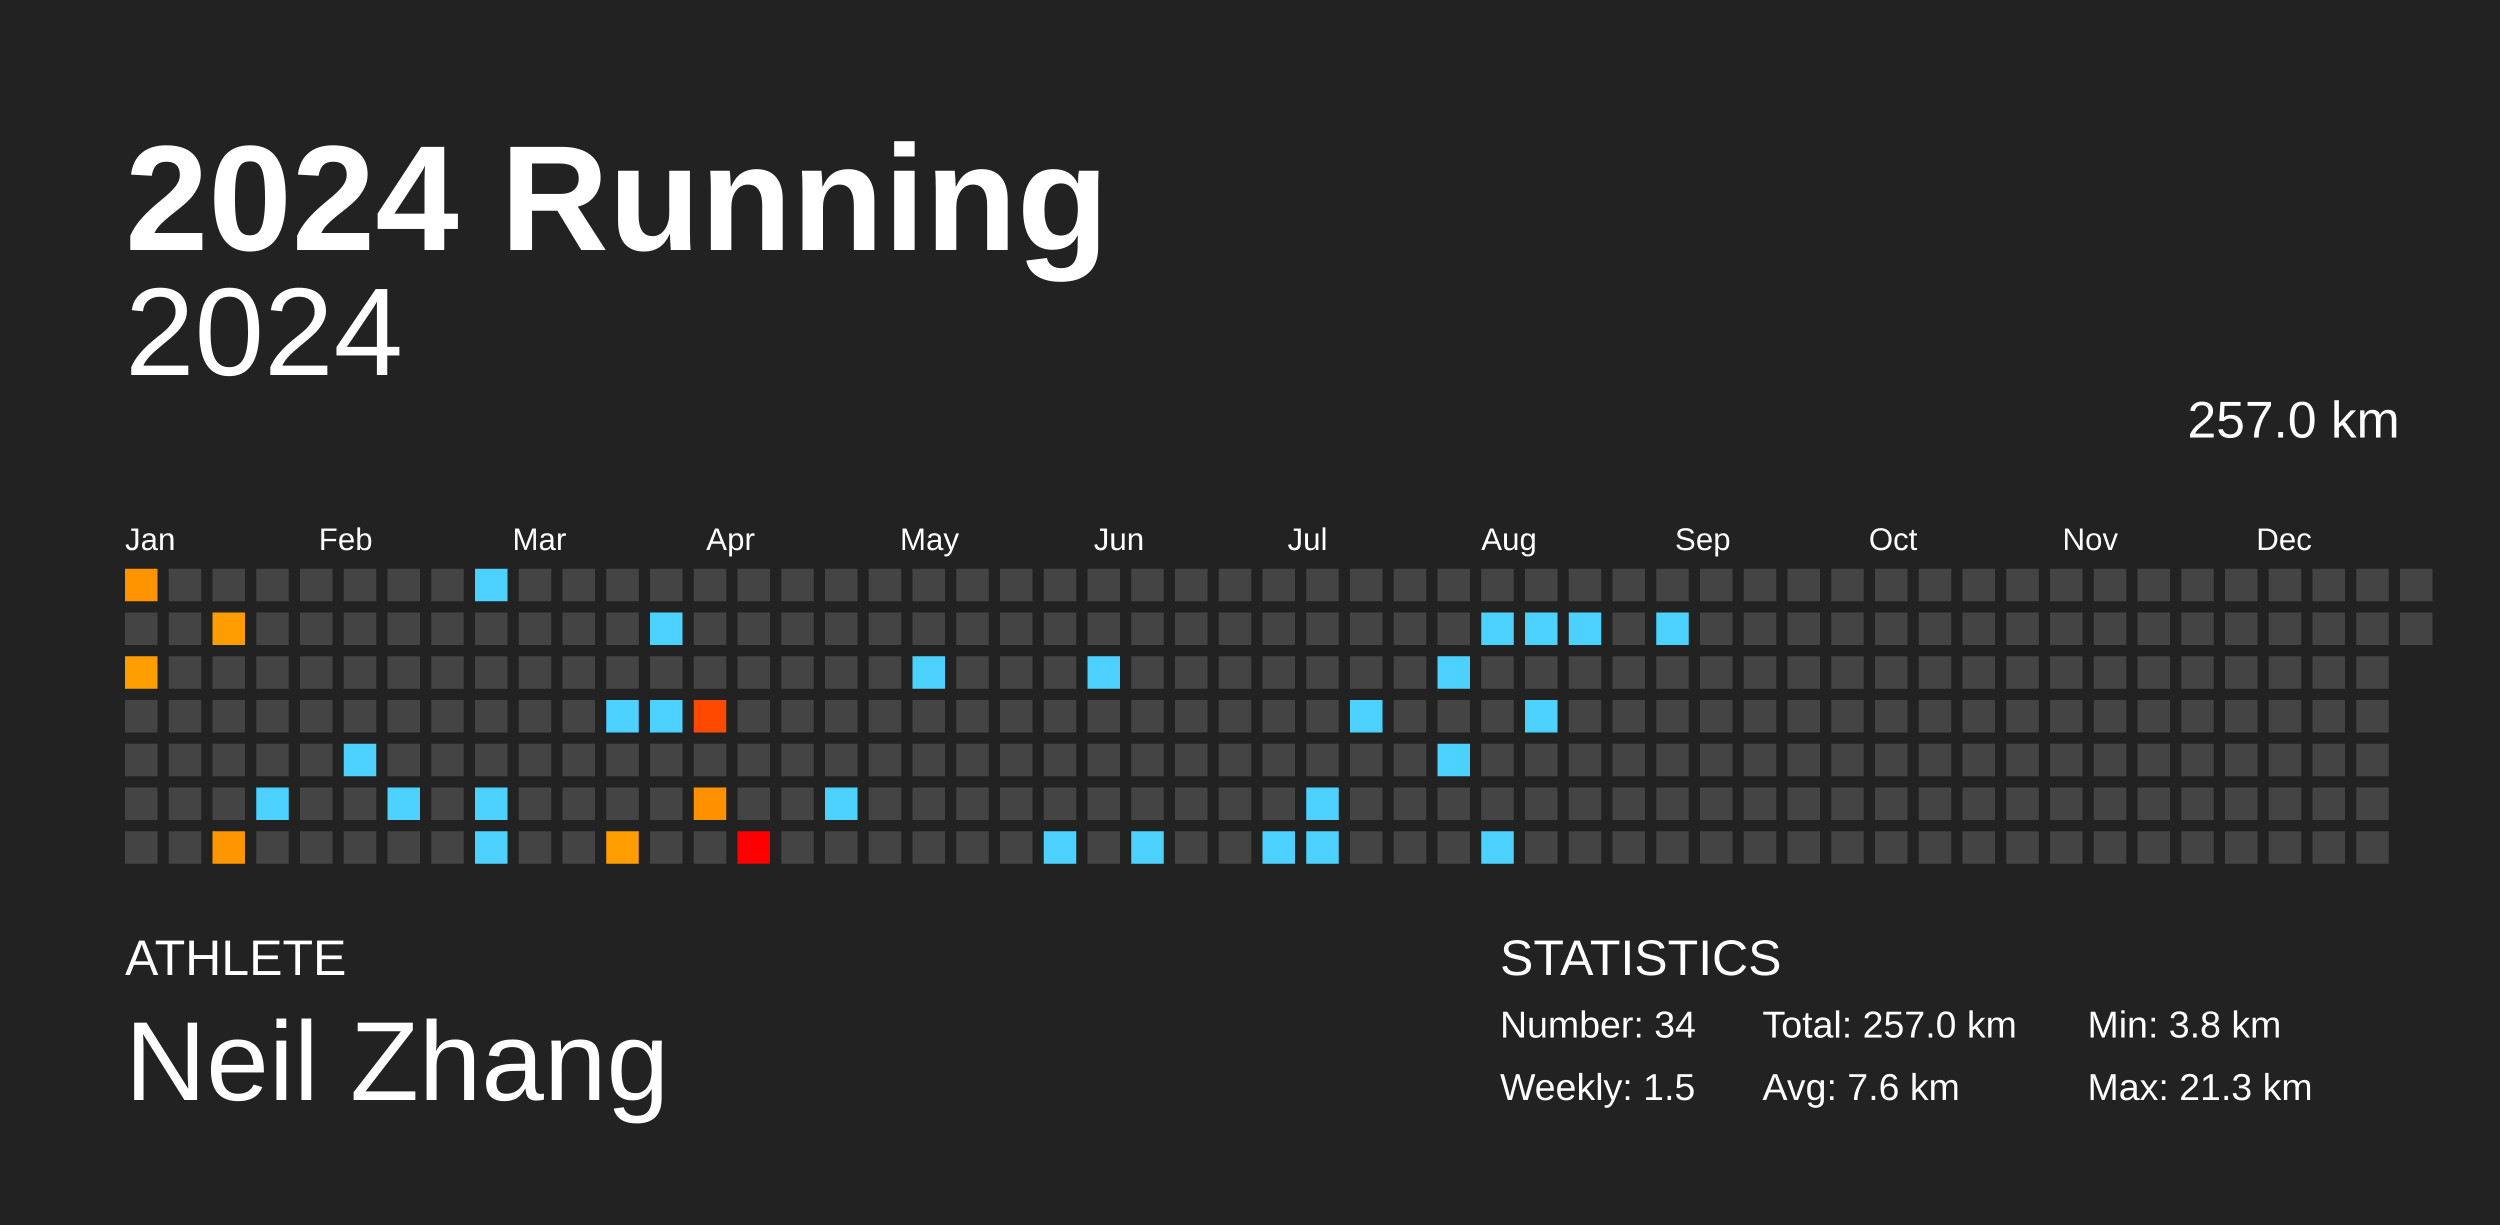
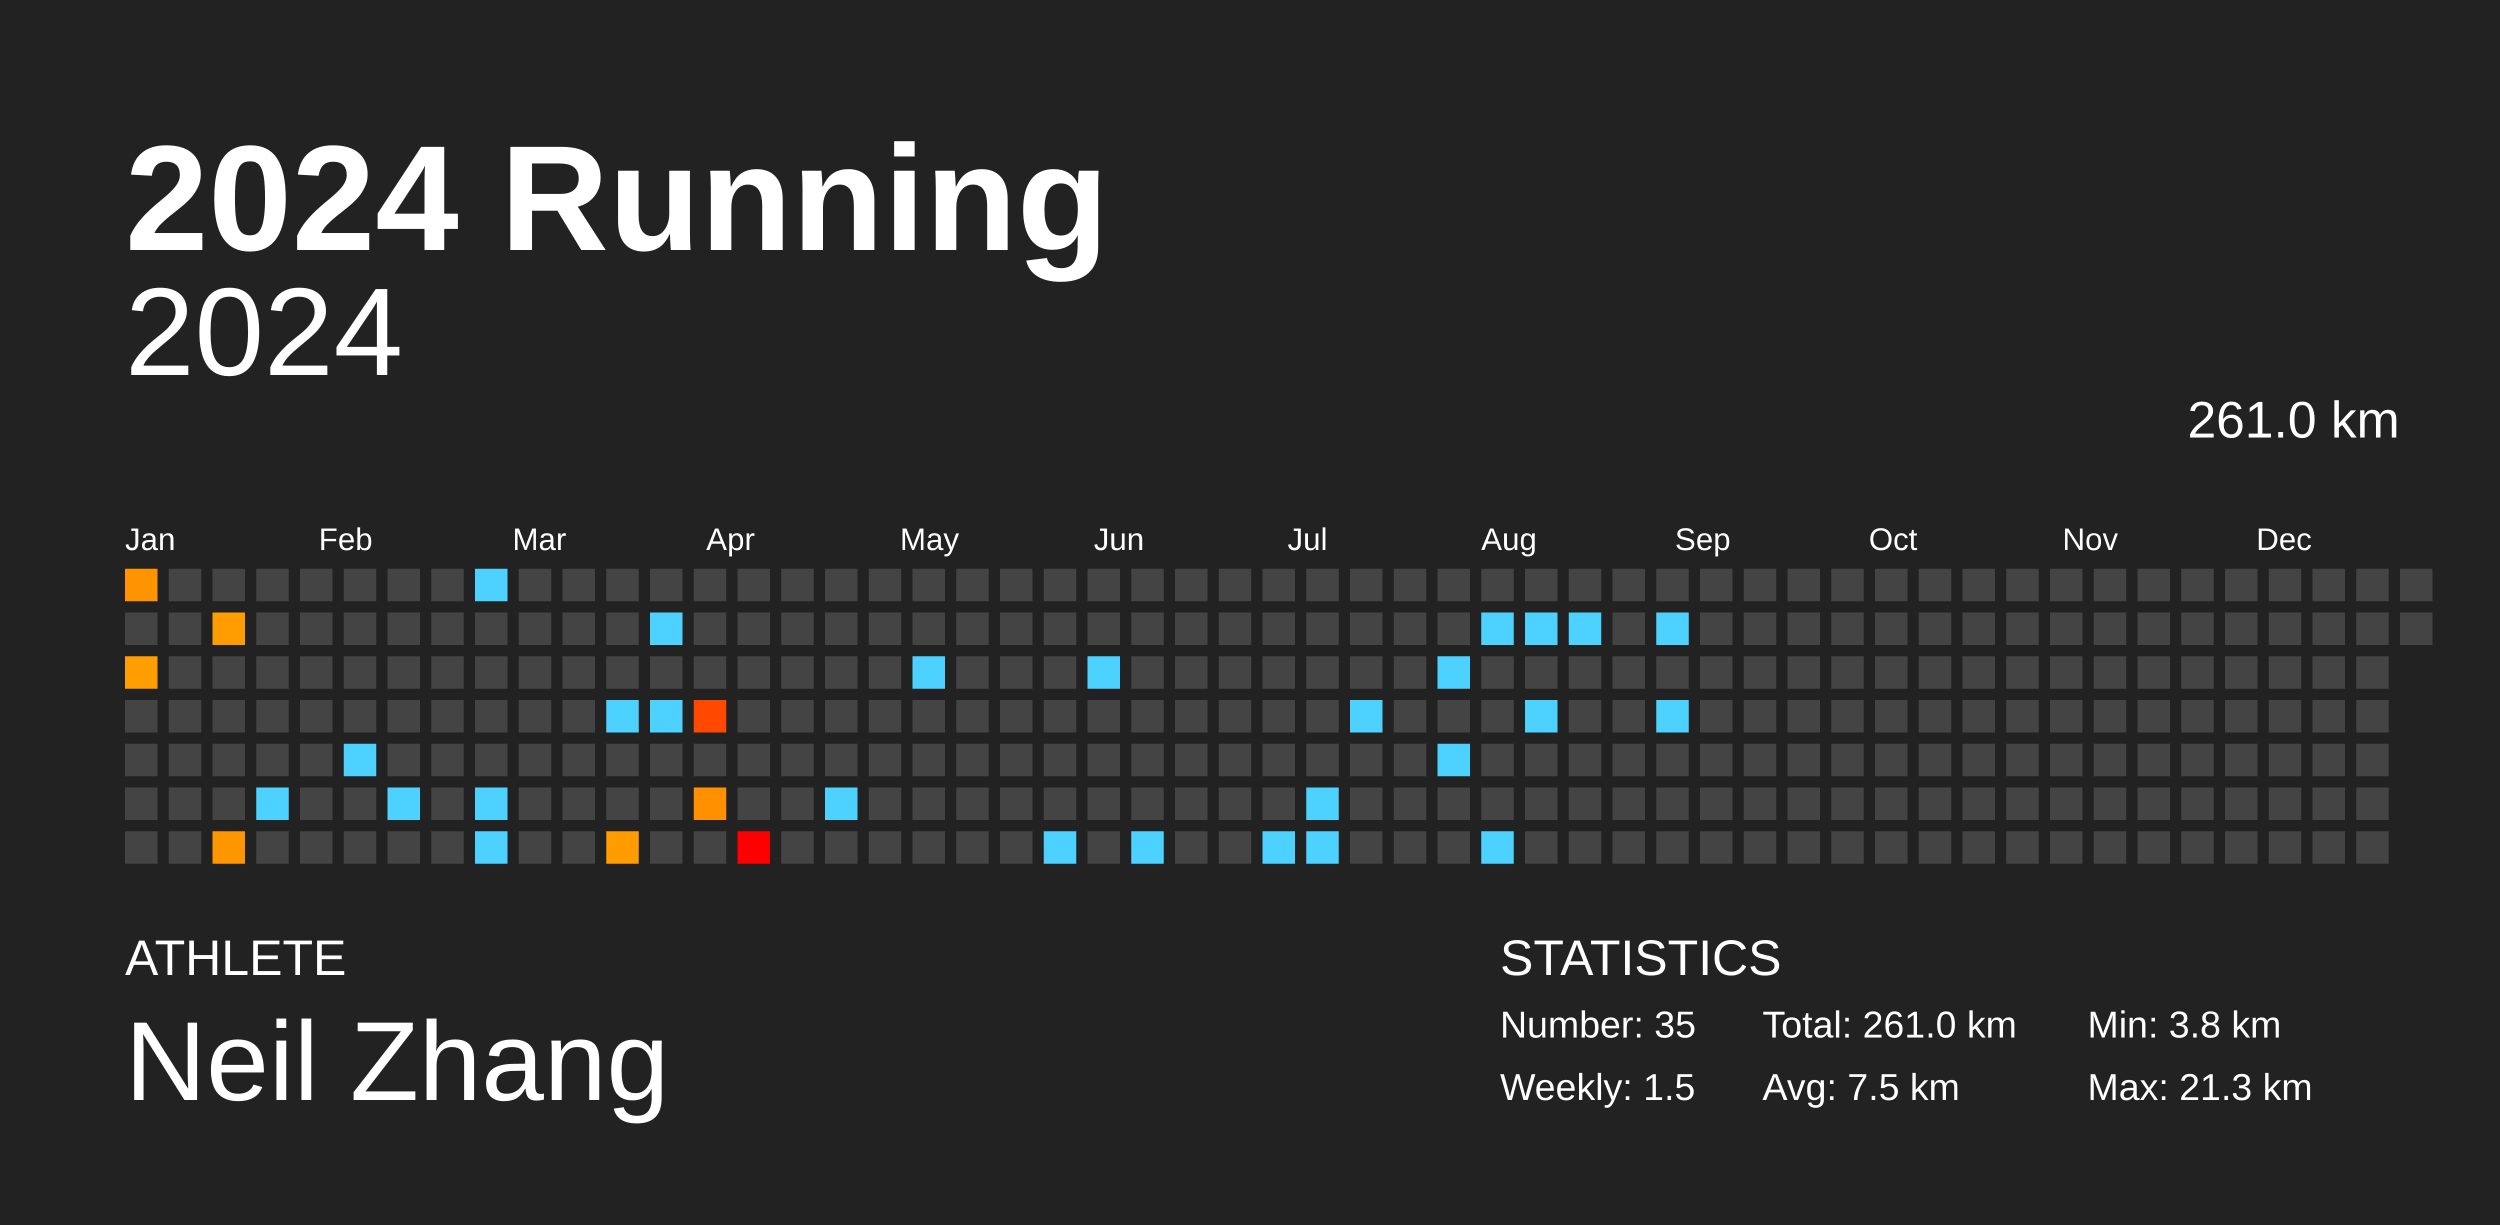
<svg xmlns="http://www.w3.org/2000/svg" baseProfile="full" height="98mm" version="1.1" viewBox="0,0,200,98" width="200mm">
  <defs />
  <rect fill="#222222" height="98" width="200" x="0" y="0" />
  <text fill="#FFFFFF" style="font-size:12px; font-family:Arial; font-weight:bold;" x="10" y="20">2024 Running</text>
  <text fill="#FFFFFF" style="font-size:4px; font-family:Arial" x="10" y="78">ATHLETE</text>
  <text fill="#FFFFFF" style="font-size:9px; font-family:Arial" x="10" y="88">Neil Zhang</text>
  <text fill="#FFFFFF" style="font-size:4px; font-family:Arial" x="120" y="78">STATISTICS</text>
-   <text fill="#FFFFFF" style="font-size:3px; font-family:Arial" x="120" y="83">Number: 34</text>
+   <text fill="#FFFFFF" style="font-size:3px; font-family:Arial" x="120" y="83">Number: 35</text>
  <text fill="#FFFFFF" style="font-size:3px; font-family:Arial" x="120" y="88">Weekly: 1.5</text>
-   <text fill="#FFFFFF" style="font-size:3px; font-family:Arial" x="141" y="83">Total: 257.0 km</text>
-   <text fill="#FFFFFF" style="font-size:3px; font-family:Arial" x="141" y="88">Avg: 7.6 km</text>
+   <text fill="#FFFFFF" style="font-size:3px; font-family:Arial" x="141" y="83">Total: 261.0 km</text>
+   <text fill="#FFFFFF" style="font-size:3px; font-family:Arial" x="141" y="88">Avg: 7.5 km</text>
  <text fill="#FFFFFF" style="font-size:3px; font-family:Arial" x="167" y="83">Min: 3.8 km</text>
  <text fill="#FFFFFF" style="font-size:3px; font-family:Arial" x="167" y="88">Max: 21.3 km</text>
  <text alignment-baseline="hanging" fill="#FFFFFF" style="font-size:10.0px; font-family:Arial;" x="10" y="30">2024</text>
-   <text alignment-baseline="hanging" fill="#FFFFFF" style="font-size:4.125px; font-family:Arial;" x="175" y="35">257.0 km</text>
+   <text alignment-baseline="hanging" fill="#FFFFFF" style="font-size:4.125px; font-family:Arial;" x="175" y="35">261.0 km</text>
  <text fill="#FFFFFF" style="font-size:2.5px; font-family:Arial" x="10.0" y="44">Jan</text>
  <text fill="#FFFFFF" style="font-size:2.5px; font-family:Arial" x="25.5" y="44">Feb</text>
  <text fill="#FFFFFF" style="font-size:2.5px; font-family:Arial" x="41.0" y="44">Mar</text>
  <text fill="#FFFFFF" style="font-size:2.5px; font-family:Arial" x="56.5" y="44">Apr</text>
  <text fill="#FFFFFF" style="font-size:2.5px; font-family:Arial" x="72.0" y="44">May</text>
  <text fill="#FFFFFF" style="font-size:2.5px; font-family:Arial" x="87.5" y="44">Jun</text>
  <text fill="#FFFFFF" style="font-size:2.5px; font-family:Arial" x="103.0" y="44">Jul</text>
  <text fill="#FFFFFF" style="font-size:2.5px; font-family:Arial" x="118.5" y="44">Aug</text>
  <text fill="#FFFFFF" style="font-size:2.5px; font-family:Arial" x="134.0" y="44">Sep</text>
  <text fill="#FFFFFF" style="font-size:2.5px; font-family:Arial" x="149.5" y="44">Oct</text>
  <text fill="#FFFFFF" style="font-size:2.5px; font-family:Arial" x="165.0" y="44">Nov</text>
  <text fill="#FFFFFF" style="font-size:2.5px; font-family:Arial" x="180.5" y="44">Dec</text>
  <rect fill="#ff9300" height="2.6" width="2.6" x="10.0" y="45.5" />
  <rect fill="#444444" height="2.6" width="2.6" x="10.0" y="49.0" />
  <rect fill="#ff9e00" height="2.6" width="2.6" x="10.0" y="52.5" />
  <rect fill="#444444" height="2.6" width="2.6" x="10.0" y="56.0" />
  <rect fill="#444444" height="2.6" width="2.6" x="10.0" y="59.5" />
  <rect fill="#444444" height="2.6" width="2.6" x="10.0" y="63.0" />
  <rect fill="#444444" height="2.6" width="2.6" x="10.0" y="66.5" />
  <rect fill="#444444" height="2.6" width="2.6" x="13.5" y="45.5" />
  <rect fill="#444444" height="2.6" width="2.6" x="13.5" y="49.0" />
  <rect fill="#444444" height="2.6" width="2.6" x="13.5" y="52.5" />
  <rect fill="#444444" height="2.6" width="2.6" x="13.5" y="56.0" />
  <rect fill="#444444" height="2.6" width="2.6" x="13.5" y="59.5" />
  <rect fill="#444444" height="2.6" width="2.6" x="13.5" y="63.0" />
  <rect fill="#444444" height="2.6" width="2.6" x="13.5" y="66.5" />
  <rect fill="#444444" height="2.6" width="2.6" x="17.0" y="45.5" />
  <rect fill="#ff9c00" height="2.6" width="2.6" x="17.0" y="49.0" />
  <rect fill="#444444" height="2.6" width="2.6" x="17.0" y="52.5" />
  <rect fill="#444444" height="2.6" width="2.6" x="17.0" y="56.0" />
  <rect fill="#444444" height="2.6" width="2.6" x="17.0" y="59.5" />
  <rect fill="#444444" height="2.6" width="2.6" x="17.0" y="63.0" />
  <rect fill="#ff9600" height="2.6" width="2.6" x="17.0" y="66.5" />
  <rect fill="#444444" height="2.6" width="2.6" x="20.5" y="45.5" />
  <rect fill="#444444" height="2.6" width="2.6" x="20.5" y="49.0" />
  <rect fill="#444444" height="2.6" width="2.6" x="20.5" y="52.5" />
  <rect fill="#444444" height="2.6" width="2.6" x="20.5" y="56.0" />
  <rect fill="#444444" height="2.6" width="2.6" x="20.5" y="59.5" />
  <rect fill="#4dd2ff" height="2.6" width="2.6" x="20.5" y="63.0" />
  <rect fill="#444444" height="2.6" width="2.6" x="20.5" y="66.5" />
  <rect fill="#444444" height="2.6" width="2.6" x="24.0" y="45.5" />
  <rect fill="#444444" height="2.6" width="2.6" x="24.0" y="49.0" />
  <rect fill="#444444" height="2.6" width="2.6" x="24.0" y="52.5" />
  <rect fill="#444444" height="2.6" width="2.6" x="24.0" y="56.0" />
  <rect fill="#444444" height="2.6" width="2.6" x="24.0" y="59.5" />
  <rect fill="#444444" height="2.6" width="2.6" x="24.0" y="63.0" />
  <rect fill="#444444" height="2.6" width="2.6" x="24.0" y="66.5" />
  <rect fill="#444444" height="2.6" width="2.6" x="27.5" y="45.5" />
  <rect fill="#444444" height="2.6" width="2.6" x="27.5" y="49.0" />
  <rect fill="#444444" height="2.6" width="2.6" x="27.5" y="52.5" />
  <rect fill="#444444" height="2.6" width="2.6" x="27.5" y="56.0" />
  <rect fill="#4dd2ff" height="2.6" width="2.6" x="27.5" y="59.5" />
  <rect fill="#444444" height="2.6" width="2.6" x="27.5" y="63.0" />
  <rect fill="#444444" height="2.6" width="2.6" x="27.5" y="66.5" />
  <rect fill="#444444" height="2.6" width="2.6" x="31.0" y="45.5" />
  <rect fill="#444444" height="2.6" width="2.6" x="31.0" y="49.0" />
  <rect fill="#444444" height="2.6" width="2.6" x="31.0" y="52.5" />
  <rect fill="#444444" height="2.6" width="2.6" x="31.0" y="56.0" />
  <rect fill="#444444" height="2.6" width="2.6" x="31.0" y="59.5" />
  <rect fill="#4dd2ff" height="2.6" width="2.6" x="31.0" y="63.0" />
  <rect fill="#444444" height="2.6" width="2.6" x="31.0" y="66.5" />
  <rect fill="#444444" height="2.6" width="2.6" x="34.5" y="45.5" />
  <rect fill="#444444" height="2.6" width="2.6" x="34.5" y="49.0" />
  <rect fill="#444444" height="2.6" width="2.6" x="34.5" y="52.5" />
  <rect fill="#444444" height="2.6" width="2.6" x="34.5" y="56.0" />
  <rect fill="#444444" height="2.6" width="2.6" x="34.5" y="59.5" />
  <rect fill="#444444" height="2.6" width="2.6" x="34.5" y="63.0" />
  <rect fill="#444444" height="2.6" width="2.6" x="34.5" y="66.5" />
  <rect fill="#4dd2ff" height="2.6" width="2.6" x="38.0" y="45.5" />
  <rect fill="#444444" height="2.6" width="2.6" x="38.0" y="49.0" />
  <rect fill="#444444" height="2.6" width="2.6" x="38.0" y="52.5" />
  <rect fill="#444444" height="2.6" width="2.6" x="38.0" y="56.0" />
  <rect fill="#444444" height="2.6" width="2.6" x="38.0" y="59.5" />
  <rect fill="#4dd2ff" height="2.6" width="2.6" x="38.0" y="63.0" />
  <rect fill="#4dd2ff" height="2.6" width="2.6" x="38.0" y="66.5" />
  <rect fill="#444444" height="2.6" width="2.6" x="41.5" y="45.5" />
  <rect fill="#444444" height="2.6" width="2.6" x="41.5" y="49.0" />
  <rect fill="#444444" height="2.6" width="2.6" x="41.5" y="52.5" />
  <rect fill="#444444" height="2.6" width="2.6" x="41.5" y="56.0" />
  <rect fill="#444444" height="2.6" width="2.6" x="41.5" y="59.5" />
  <rect fill="#444444" height="2.6" width="2.6" x="41.5" y="63.0" />
  <rect fill="#444444" height="2.6" width="2.6" x="41.5" y="66.5" />
  <rect fill="#444444" height="2.6" width="2.6" x="45.0" y="45.5" />
  <rect fill="#444444" height="2.6" width="2.6" x="45.0" y="49.0" />
  <rect fill="#444444" height="2.6" width="2.6" x="45.0" y="52.5" />
  <rect fill="#444444" height="2.6" width="2.6" x="45.0" y="56.0" />
  <rect fill="#444444" height="2.6" width="2.6" x="45.0" y="59.5" />
  <rect fill="#444444" height="2.6" width="2.6" x="45.0" y="63.0" />
  <rect fill="#444444" height="2.6" width="2.6" x="45.0" y="66.5" />
  <rect fill="#444444" height="2.6" width="2.6" x="48.5" y="45.5" />
  <rect fill="#444444" height="2.6" width="2.6" x="48.5" y="49.0" />
  <rect fill="#444444" height="2.6" width="2.6" x="48.5" y="52.5" />
  <rect fill="#4dd2ff" height="2.6" width="2.6" x="48.5" y="56.0" />
  <rect fill="#444444" height="2.6" width="2.6" x="48.5" y="59.5" />
  <rect fill="#444444" height="2.6" width="2.6" x="48.5" y="63.0" />
  <rect fill="#ff9d00" height="2.6" width="2.6" x="48.5" y="66.5" />
  <rect fill="#444444" height="2.6" width="2.6" x="52.0" y="45.5" />
  <rect fill="#4dd2ff" height="2.6" width="2.6" x="52.0" y="49.0" />
  <rect fill="#444444" height="2.6" width="2.6" x="52.0" y="52.5" />
  <rect fill="#4dd2ff" height="2.6" width="2.6" x="52.0" y="56.0" />
  <rect fill="#444444" height="2.6" width="2.6" x="52.0" y="59.5" />
  <rect fill="#444444" height="2.6" width="2.6" x="52.0" y="63.0" />
  <rect fill="#444444" height="2.6" width="2.6" x="52.0" y="66.5" />
  <rect fill="#444444" height="2.6" width="2.6" x="55.5" y="45.5" />
  <rect fill="#444444" height="2.6" width="2.6" x="55.5" y="49.0" />
  <rect fill="#444444" height="2.6" width="2.6" x="55.5" y="52.5" />
  <rect fill="#ff4900" height="2.6" width="2.6" x="55.5" y="56.0" />
  <rect fill="#444444" height="2.6" width="2.6" x="55.5" y="59.5" />
  <rect fill="#ff9100" height="2.6" width="2.6" x="55.5" y="63.0" />
  <rect fill="#444444" height="2.6" width="2.6" x="55.5" y="66.5" />
  <rect fill="#444444" height="2.6" width="2.6" x="59.0" y="45.5" />
  <rect fill="#444444" height="2.6" width="2.6" x="59.0" y="49.0" />
  <rect fill="#444444" height="2.6" width="2.6" x="59.0" y="52.5" />
  <rect fill="#444444" height="2.6" width="2.6" x="59.0" y="56.0" />
  <rect fill="#444444" height="2.6" width="2.6" x="59.0" y="59.5" />
  <rect fill="#444444" height="2.6" width="2.6" x="59.0" y="63.0" />
  <rect fill="red" height="2.6" width="2.6" x="59.0" y="66.5" />
  <rect fill="#444444" height="2.6" width="2.6" x="62.5" y="45.5" />
  <rect fill="#444444" height="2.6" width="2.6" x="62.5" y="49.0" />
  <rect fill="#444444" height="2.6" width="2.6" x="62.5" y="52.5" />
  <rect fill="#444444" height="2.6" width="2.6" x="62.5" y="56.0" />
  <rect fill="#444444" height="2.6" width="2.6" x="62.5" y="59.5" />
  <rect fill="#444444" height="2.6" width="2.6" x="62.5" y="63.0" />
  <rect fill="#444444" height="2.6" width="2.6" x="62.5" y="66.5" />
  <rect fill="#444444" height="2.6" width="2.6" x="66.0" y="45.5" />
  <rect fill="#444444" height="2.6" width="2.6" x="66.0" y="49.0" />
  <rect fill="#444444" height="2.6" width="2.6" x="66.0" y="52.5" />
  <rect fill="#444444" height="2.6" width="2.6" x="66.0" y="56.0" />
  <rect fill="#444444" height="2.6" width="2.6" x="66.0" y="59.5" />
  <rect fill="#4dd2ff" height="2.6" width="2.6" x="66.0" y="63.0" />
  <rect fill="#444444" height="2.6" width="2.6" x="66.0" y="66.5" />
  <rect fill="#444444" height="2.6" width="2.6" x="69.5" y="45.5" />
  <rect fill="#444444" height="2.6" width="2.6" x="69.5" y="49.0" />
  <rect fill="#444444" height="2.6" width="2.6" x="69.5" y="52.5" />
  <rect fill="#444444" height="2.6" width="2.6" x="69.5" y="56.0" />
  <rect fill="#444444" height="2.6" width="2.6" x="69.5" y="59.5" />
  <rect fill="#444444" height="2.6" width="2.6" x="69.5" y="63.0" />
  <rect fill="#444444" height="2.6" width="2.6" x="69.5" y="66.5" />
  <rect fill="#444444" height="2.6" width="2.6" x="73.0" y="45.5" />
  <rect fill="#444444" height="2.6" width="2.6" x="73.0" y="49.0" />
  <rect fill="#4dd2ff" height="2.6" width="2.6" x="73.0" y="52.5" />
  <rect fill="#444444" height="2.6" width="2.6" x="73.0" y="56.0" />
  <rect fill="#444444" height="2.6" width="2.6" x="73.0" y="59.5" />
  <rect fill="#444444" height="2.6" width="2.6" x="73.0" y="63.0" />
  <rect fill="#444444" height="2.6" width="2.6" x="73.0" y="66.5" />
  <rect fill="#444444" height="2.6" width="2.6" x="76.5" y="45.5" />
  <rect fill="#444444" height="2.6" width="2.6" x="76.5" y="49.0" />
  <rect fill="#444444" height="2.6" width="2.6" x="76.5" y="52.5" />
  <rect fill="#444444" height="2.6" width="2.6" x="76.5" y="56.0" />
  <rect fill="#444444" height="2.6" width="2.6" x="76.5" y="59.5" />
  <rect fill="#444444" height="2.6" width="2.6" x="76.5" y="63.0" />
  <rect fill="#444444" height="2.6" width="2.6" x="76.5" y="66.5" />
  <rect fill="#444444" height="2.6" width="2.6" x="80.0" y="45.5" />
  <rect fill="#444444" height="2.6" width="2.6" x="80.0" y="49.0" />
  <rect fill="#444444" height="2.6" width="2.6" x="80.0" y="52.5" />
  <rect fill="#444444" height="2.6" width="2.6" x="80.0" y="56.0" />
  <rect fill="#444444" height="2.6" width="2.6" x="80.0" y="59.5" />
  <rect fill="#444444" height="2.6" width="2.6" x="80.0" y="63.0" />
  <rect fill="#444444" height="2.6" width="2.6" x="80.0" y="66.5" />
  <rect fill="#444444" height="2.6" width="2.6" x="83.5" y="45.5" />
  <rect fill="#444444" height="2.6" width="2.6" x="83.5" y="49.0" />
  <rect fill="#444444" height="2.6" width="2.6" x="83.5" y="52.5" />
  <rect fill="#444444" height="2.6" width="2.6" x="83.5" y="56.0" />
  <rect fill="#444444" height="2.6" width="2.6" x="83.5" y="59.5" />
  <rect fill="#444444" height="2.6" width="2.6" x="83.5" y="63.0" />
  <rect fill="#4dd2ff" height="2.6" width="2.6" x="83.5" y="66.5" />
  <rect fill="#444444" height="2.6" width="2.6" x="87.0" y="45.5" />
  <rect fill="#444444" height="2.6" width="2.6" x="87.0" y="49.0" />
  <rect fill="#4dd2ff" height="2.6" width="2.6" x="87.0" y="52.5" />
  <rect fill="#444444" height="2.6" width="2.6" x="87.0" y="56.0" />
  <rect fill="#444444" height="2.6" width="2.6" x="87.0" y="59.5" />
  <rect fill="#444444" height="2.6" width="2.6" x="87.0" y="63.0" />
  <rect fill="#444444" height="2.6" width="2.6" x="87.0" y="66.5" />
  <rect fill="#444444" height="2.6" width="2.6" x="90.5" y="45.5" />
  <rect fill="#444444" height="2.6" width="2.6" x="90.5" y="49.0" />
  <rect fill="#444444" height="2.6" width="2.6" x="90.5" y="52.5" />
  <rect fill="#444444" height="2.6" width="2.6" x="90.5" y="56.0" />
  <rect fill="#444444" height="2.6" width="2.6" x="90.5" y="59.5" />
  <rect fill="#444444" height="2.6" width="2.6" x="90.5" y="63.0" />
  <rect fill="#4dd2ff" height="2.6" width="2.6" x="90.5" y="66.5" />
  <rect fill="#444444" height="2.6" width="2.6" x="94.0" y="45.5" />
  <rect fill="#444444" height="2.6" width="2.6" x="94.0" y="49.0" />
  <rect fill="#444444" height="2.6" width="2.6" x="94.0" y="52.5" />
  <rect fill="#444444" height="2.6" width="2.6" x="94.0" y="56.0" />
  <rect fill="#444444" height="2.6" width="2.6" x="94.0" y="59.5" />
  <rect fill="#444444" height="2.6" width="2.6" x="94.0" y="63.0" />
  <rect fill="#444444" height="2.6" width="2.6" x="94.0" y="66.5" />
  <rect fill="#444444" height="2.6" width="2.6" x="97.5" y="45.5" />
  <rect fill="#444444" height="2.6" width="2.6" x="97.5" y="49.0" />
  <rect fill="#444444" height="2.6" width="2.6" x="97.5" y="52.5" />
  <rect fill="#444444" height="2.6" width="2.6" x="97.5" y="56.0" />
  <rect fill="#444444" height="2.6" width="2.6" x="97.5" y="59.5" />
  <rect fill="#444444" height="2.6" width="2.6" x="97.5" y="63.0" />
  <rect fill="#444444" height="2.6" width="2.6" x="97.5" y="66.5" />
  <rect fill="#444444" height="2.6" width="2.6" x="101.0" y="45.5" />
  <rect fill="#444444" height="2.6" width="2.6" x="101.0" y="49.0" />
  <rect fill="#444444" height="2.6" width="2.6" x="101.0" y="52.5" />
  <rect fill="#444444" height="2.6" width="2.6" x="101.0" y="56.0" />
  <rect fill="#444444" height="2.6" width="2.6" x="101.0" y="59.5" />
  <rect fill="#444444" height="2.6" width="2.6" x="101.0" y="63.0" />
  <rect fill="#4dd2ff" height="2.6" width="2.6" x="101.0" y="66.5" />
  <rect fill="#444444" height="2.6" width="2.6" x="104.5" y="45.5" />
  <rect fill="#444444" height="2.6" width="2.6" x="104.5" y="49.0" />
  <rect fill="#444444" height="2.6" width="2.6" x="104.5" y="52.5" />
  <rect fill="#444444" height="2.6" width="2.6" x="104.5" y="56.0" />
  <rect fill="#444444" height="2.6" width="2.6" x="104.5" y="59.5" />
  <rect fill="#4dd2ff" height="2.6" width="2.6" x="104.5" y="63.0" />
  <rect fill="#4dd2ff" height="2.6" width="2.6" x="104.5" y="66.5" />
  <rect fill="#444444" height="2.6" width="2.6" x="108.0" y="45.5" />
  <rect fill="#444444" height="2.6" width="2.6" x="108.0" y="49.0" />
  <rect fill="#444444" height="2.6" width="2.6" x="108.0" y="52.5" />
  <rect fill="#4dd2ff" height="2.6" width="2.6" x="108.0" y="56.0" />
  <rect fill="#444444" height="2.6" width="2.6" x="108.0" y="59.5" />
  <rect fill="#444444" height="2.6" width="2.6" x="108.0" y="63.0" />
  <rect fill="#444444" height="2.6" width="2.6" x="108.0" y="66.5" />
  <rect fill="#444444" height="2.6" width="2.6" x="111.5" y="45.5" />
  <rect fill="#444444" height="2.6" width="2.6" x="111.5" y="49.0" />
  <rect fill="#444444" height="2.6" width="2.6" x="111.5" y="52.5" />
  <rect fill="#444444" height="2.6" width="2.6" x="111.5" y="56.0" />
  <rect fill="#444444" height="2.6" width="2.6" x="111.5" y="59.5" />
  <rect fill="#444444" height="2.6" width="2.6" x="111.5" y="63.0" />
  <rect fill="#444444" height="2.6" width="2.6" x="111.5" y="66.5" />
  <rect fill="#444444" height="2.6" width="2.6" x="115.0" y="45.5" />
  <rect fill="#444444" height="2.6" width="2.6" x="115.0" y="49.0" />
  <rect fill="#4dd2ff" height="2.6" width="2.6" x="115.0" y="52.5" />
  <rect fill="#444444" height="2.6" width="2.6" x="115.0" y="56.0" />
  <rect fill="#4dd2ff" height="2.6" width="2.6" x="115.0" y="59.5" />
  <rect fill="#444444" height="2.6" width="2.6" x="115.0" y="63.0" />
  <rect fill="#444444" height="2.6" width="2.6" x="115.0" y="66.5" />
  <rect fill="#444444" height="2.6" width="2.6" x="118.5" y="45.5" />
  <rect fill="#4dd2ff" height="2.6" width="2.6" x="118.5" y="49.0" />
  <rect fill="#444444" height="2.6" width="2.6" x="118.5" y="52.5" />
  <rect fill="#444444" height="2.6" width="2.6" x="118.5" y="56.0" />
  <rect fill="#444444" height="2.6" width="2.6" x="118.5" y="59.5" />
  <rect fill="#444444" height="2.6" width="2.6" x="118.5" y="63.0" />
  <rect fill="#4dd2ff" height="2.6" width="2.6" x="118.5" y="66.5" />
  <rect fill="#444444" height="2.6" width="2.6" x="122.0" y="45.5" />
  <rect fill="#4dd2ff" height="2.6" width="2.6" x="122.0" y="49.0" />
  <rect fill="#444444" height="2.6" width="2.6" x="122.0" y="52.5" />
  <rect fill="#4dd2ff" height="2.6" width="2.6" x="122.0" y="56.0" />
  <rect fill="#444444" height="2.6" width="2.6" x="122.0" y="59.5" />
  <rect fill="#444444" height="2.6" width="2.6" x="122.0" y="63.0" />
  <rect fill="#444444" height="2.6" width="2.6" x="122.0" y="66.5" />
  <rect fill="#444444" height="2.6" width="2.6" x="125.5" y="45.5" />
  <rect fill="#4dd2ff" height="2.6" width="2.6" x="125.5" y="49.0" />
  <rect fill="#444444" height="2.6" width="2.6" x="125.5" y="52.5" />
  <rect fill="#444444" height="2.6" width="2.6" x="125.5" y="56.0" />
  <rect fill="#444444" height="2.6" width="2.6" x="125.5" y="59.5" />
  <rect fill="#444444" height="2.6" width="2.6" x="125.5" y="63.0" />
  <rect fill="#444444" height="2.6" width="2.6" x="125.5" y="66.5" />
  <rect fill="#444444" height="2.6" width="2.6" x="129.0" y="45.5" />
  <rect fill="#444444" height="2.6" width="2.6" x="129.0" y="49.0" />
  <rect fill="#444444" height="2.6" width="2.6" x="129.0" y="52.5" />
  <rect fill="#444444" height="2.6" width="2.6" x="129.0" y="56.0" />
  <rect fill="#444444" height="2.6" width="2.6" x="129.0" y="59.5" />
  <rect fill="#444444" height="2.6" width="2.6" x="129.0" y="63.0" />
  <rect fill="#444444" height="2.6" width="2.6" x="129.0" y="66.5" />
  <rect fill="#444444" height="2.6" width="2.6" x="132.5" y="45.5" />
  <rect fill="#4dd2ff" height="2.6" width="2.6" x="132.5" y="49.0" />
  <rect fill="#444444" height="2.6" width="2.6" x="132.5" y="52.5" />
-   <rect fill="#444444" height="2.6" width="2.6" x="132.5" y="56.0" />
+   <rect fill="#4dd2ff" height="2.6" width="2.6" x="132.5" y="56.0" />
  <rect fill="#444444" height="2.6" width="2.6" x="132.5" y="59.5" />
  <rect fill="#444444" height="2.6" width="2.6" x="132.5" y="63.0" />
  <rect fill="#444444" height="2.6" width="2.6" x="132.5" y="66.5" />
  <rect fill="#444444" height="2.6" width="2.6" x="136.0" y="45.5" />
  <rect fill="#444444" height="2.6" width="2.6" x="136.0" y="49.0" />
  <rect fill="#444444" height="2.6" width="2.6" x="136.0" y="52.5" />
  <rect fill="#444444" height="2.6" width="2.6" x="136.0" y="56.0" />
  <rect fill="#444444" height="2.6" width="2.6" x="136.0" y="59.5" />
  <rect fill="#444444" height="2.6" width="2.6" x="136.0" y="63.0" />
  <rect fill="#444444" height="2.6" width="2.6" x="136.0" y="66.5" />
  <rect fill="#444444" height="2.6" width="2.6" x="139.5" y="45.5" />
  <rect fill="#444444" height="2.6" width="2.6" x="139.5" y="49.0" />
  <rect fill="#444444" height="2.6" width="2.6" x="139.5" y="52.5" />
  <rect fill="#444444" height="2.6" width="2.6" x="139.5" y="56.0" />
  <rect fill="#444444" height="2.6" width="2.6" x="139.5" y="59.5" />
  <rect fill="#444444" height="2.6" width="2.6" x="139.5" y="63.0" />
  <rect fill="#444444" height="2.6" width="2.6" x="139.5" y="66.5" />
  <rect fill="#444444" height="2.6" width="2.6" x="143.0" y="45.5" />
  <rect fill="#444444" height="2.6" width="2.6" x="143.0" y="49.0" />
  <rect fill="#444444" height="2.6" width="2.6" x="143.0" y="52.5" />
  <rect fill="#444444" height="2.6" width="2.6" x="143.0" y="56.0" />
  <rect fill="#444444" height="2.6" width="2.6" x="143.0" y="59.5" />
  <rect fill="#444444" height="2.6" width="2.6" x="143.0" y="63.0" />
  <rect fill="#444444" height="2.6" width="2.6" x="143.0" y="66.5" />
  <rect fill="#444444" height="2.6" width="2.6" x="146.5" y="45.5" />
  <rect fill="#444444" height="2.6" width="2.6" x="146.5" y="49.0" />
  <rect fill="#444444" height="2.6" width="2.6" x="146.5" y="52.5" />
  <rect fill="#444444" height="2.6" width="2.6" x="146.5" y="56.0" />
  <rect fill="#444444" height="2.6" width="2.6" x="146.5" y="59.5" />
  <rect fill="#444444" height="2.6" width="2.6" x="146.5" y="63.0" />
  <rect fill="#444444" height="2.6" width="2.6" x="146.5" y="66.5" />
  <rect fill="#444444" height="2.6" width="2.6" x="150.0" y="45.5" />
  <rect fill="#444444" height="2.6" width="2.6" x="150.0" y="49.0" />
  <rect fill="#444444" height="2.6" width="2.6" x="150.0" y="52.5" />
  <rect fill="#444444" height="2.6" width="2.6" x="150.0" y="56.0" />
  <rect fill="#444444" height="2.6" width="2.6" x="150.0" y="59.5" />
  <rect fill="#444444" height="2.6" width="2.6" x="150.0" y="63.0" />
  <rect fill="#444444" height="2.6" width="2.6" x="150.0" y="66.5" />
  <rect fill="#444444" height="2.6" width="2.6" x="153.5" y="45.5" />
  <rect fill="#444444" height="2.6" width="2.6" x="153.5" y="49.0" />
  <rect fill="#444444" height="2.6" width="2.6" x="153.5" y="52.5" />
  <rect fill="#444444" height="2.6" width="2.6" x="153.5" y="56.0" />
  <rect fill="#444444" height="2.6" width="2.6" x="153.5" y="59.5" />
  <rect fill="#444444" height="2.6" width="2.6" x="153.5" y="63.0" />
  <rect fill="#444444" height="2.6" width="2.6" x="153.5" y="66.5" />
  <rect fill="#444444" height="2.6" width="2.6" x="157.0" y="45.5" />
  <rect fill="#444444" height="2.6" width="2.6" x="157.0" y="49.0" />
  <rect fill="#444444" height="2.6" width="2.6" x="157.0" y="52.5" />
  <rect fill="#444444" height="2.6" width="2.6" x="157.0" y="56.0" />
  <rect fill="#444444" height="2.6" width="2.6" x="157.0" y="59.5" />
  <rect fill="#444444" height="2.6" width="2.6" x="157.0" y="63.0" />
  <rect fill="#444444" height="2.6" width="2.6" x="157.0" y="66.5" />
  <rect fill="#444444" height="2.6" width="2.6" x="160.5" y="45.5" />
  <rect fill="#444444" height="2.6" width="2.6" x="160.5" y="49.0" />
  <rect fill="#444444" height="2.6" width="2.6" x="160.5" y="52.5" />
  <rect fill="#444444" height="2.6" width="2.6" x="160.5" y="56.0" />
  <rect fill="#444444" height="2.6" width="2.6" x="160.5" y="59.5" />
  <rect fill="#444444" height="2.6" width="2.6" x="160.5" y="63.0" />
  <rect fill="#444444" height="2.6" width="2.6" x="160.5" y="66.5" />
  <rect fill="#444444" height="2.6" width="2.6" x="164.0" y="45.5" />
  <rect fill="#444444" height="2.6" width="2.6" x="164.0" y="49.0" />
  <rect fill="#444444" height="2.6" width="2.6" x="164.0" y="52.5" />
  <rect fill="#444444" height="2.6" width="2.6" x="164.0" y="56.0" />
  <rect fill="#444444" height="2.6" width="2.6" x="164.0" y="59.5" />
  <rect fill="#444444" height="2.6" width="2.6" x="164.0" y="63.0" />
  <rect fill="#444444" height="2.6" width="2.6" x="164.0" y="66.5" />
  <rect fill="#444444" height="2.6" width="2.6" x="167.5" y="45.5" />
  <rect fill="#444444" height="2.6" width="2.6" x="167.5" y="49.0" />
  <rect fill="#444444" height="2.6" width="2.6" x="167.5" y="52.5" />
  <rect fill="#444444" height="2.6" width="2.6" x="167.5" y="56.0" />
  <rect fill="#444444" height="2.6" width="2.6" x="167.5" y="59.5" />
  <rect fill="#444444" height="2.6" width="2.6" x="167.5" y="63.0" />
  <rect fill="#444444" height="2.6" width="2.6" x="167.5" y="66.5" />
  <rect fill="#444444" height="2.6" width="2.6" x="171.0" y="45.5" />
  <rect fill="#444444" height="2.6" width="2.6" x="171.0" y="49.0" />
  <rect fill="#444444" height="2.6" width="2.6" x="171.0" y="52.5" />
  <rect fill="#444444" height="2.6" width="2.6" x="171.0" y="56.0" />
  <rect fill="#444444" height="2.6" width="2.6" x="171.0" y="59.5" />
  <rect fill="#444444" height="2.6" width="2.6" x="171.0" y="63.0" />
  <rect fill="#444444" height="2.6" width="2.6" x="171.0" y="66.5" />
  <rect fill="#444444" height="2.6" width="2.6" x="174.5" y="45.5" />
  <rect fill="#444444" height="2.6" width="2.6" x="174.5" y="49.0" />
  <rect fill="#444444" height="2.6" width="2.6" x="174.5" y="52.5" />
  <rect fill="#444444" height="2.6" width="2.6" x="174.5" y="56.0" />
  <rect fill="#444444" height="2.6" width="2.6" x="174.5" y="59.5" />
  <rect fill="#444444" height="2.6" width="2.6" x="174.5" y="63.0" />
  <rect fill="#444444" height="2.6" width="2.6" x="174.5" y="66.5" />
  <rect fill="#444444" height="2.6" width="2.6" x="178.0" y="45.5" />
  <rect fill="#444444" height="2.6" width="2.6" x="178.0" y="49.0" />
  <rect fill="#444444" height="2.6" width="2.6" x="178.0" y="52.5" />
  <rect fill="#444444" height="2.6" width="2.6" x="178.0" y="56.0" />
  <rect fill="#444444" height="2.6" width="2.6" x="178.0" y="59.5" />
  <rect fill="#444444" height="2.6" width="2.6" x="178.0" y="63.0" />
  <rect fill="#444444" height="2.6" width="2.6" x="178.0" y="66.5" />
  <rect fill="#444444" height="2.6" width="2.6" x="181.5" y="45.5" />
  <rect fill="#444444" height="2.6" width="2.6" x="181.5" y="49.0" />
  <rect fill="#444444" height="2.6" width="2.6" x="181.5" y="52.5" />
  <rect fill="#444444" height="2.6" width="2.6" x="181.5" y="56.0" />
  <rect fill="#444444" height="2.6" width="2.6" x="181.5" y="59.5" />
  <rect fill="#444444" height="2.6" width="2.6" x="181.5" y="63.0" />
  <rect fill="#444444" height="2.6" width="2.6" x="181.5" y="66.5" />
  <rect fill="#444444" height="2.6" width="2.6" x="185.0" y="45.5" />
  <rect fill="#444444" height="2.6" width="2.6" x="185.0" y="49.0" />
  <rect fill="#444444" height="2.6" width="2.6" x="185.0" y="52.5" />
  <rect fill="#444444" height="2.6" width="2.6" x="185.0" y="56.0" />
  <rect fill="#444444" height="2.6" width="2.6" x="185.0" y="59.5" />
  <rect fill="#444444" height="2.6" width="2.6" x="185.0" y="63.0" />
  <rect fill="#444444" height="2.6" width="2.6" x="185.0" y="66.5" />
  <rect fill="#444444" height="2.6" width="2.6" x="188.5" y="45.5" />
  <rect fill="#444444" height="2.6" width="2.6" x="188.5" y="49.0" />
  <rect fill="#444444" height="2.6" width="2.6" x="188.5" y="52.5" />
  <rect fill="#444444" height="2.6" width="2.6" x="188.5" y="56.0" />
  <rect fill="#444444" height="2.6" width="2.6" x="188.5" y="59.5" />
  <rect fill="#444444" height="2.6" width="2.6" x="188.5" y="63.0" />
  <rect fill="#444444" height="2.6" width="2.6" x="188.5" y="66.5" />
  <rect fill="#444444" height="2.6" width="2.6" x="192.0" y="45.5" />
  <rect fill="#444444" height="2.6" width="2.6" x="192.0" y="49.0" />
</svg>
